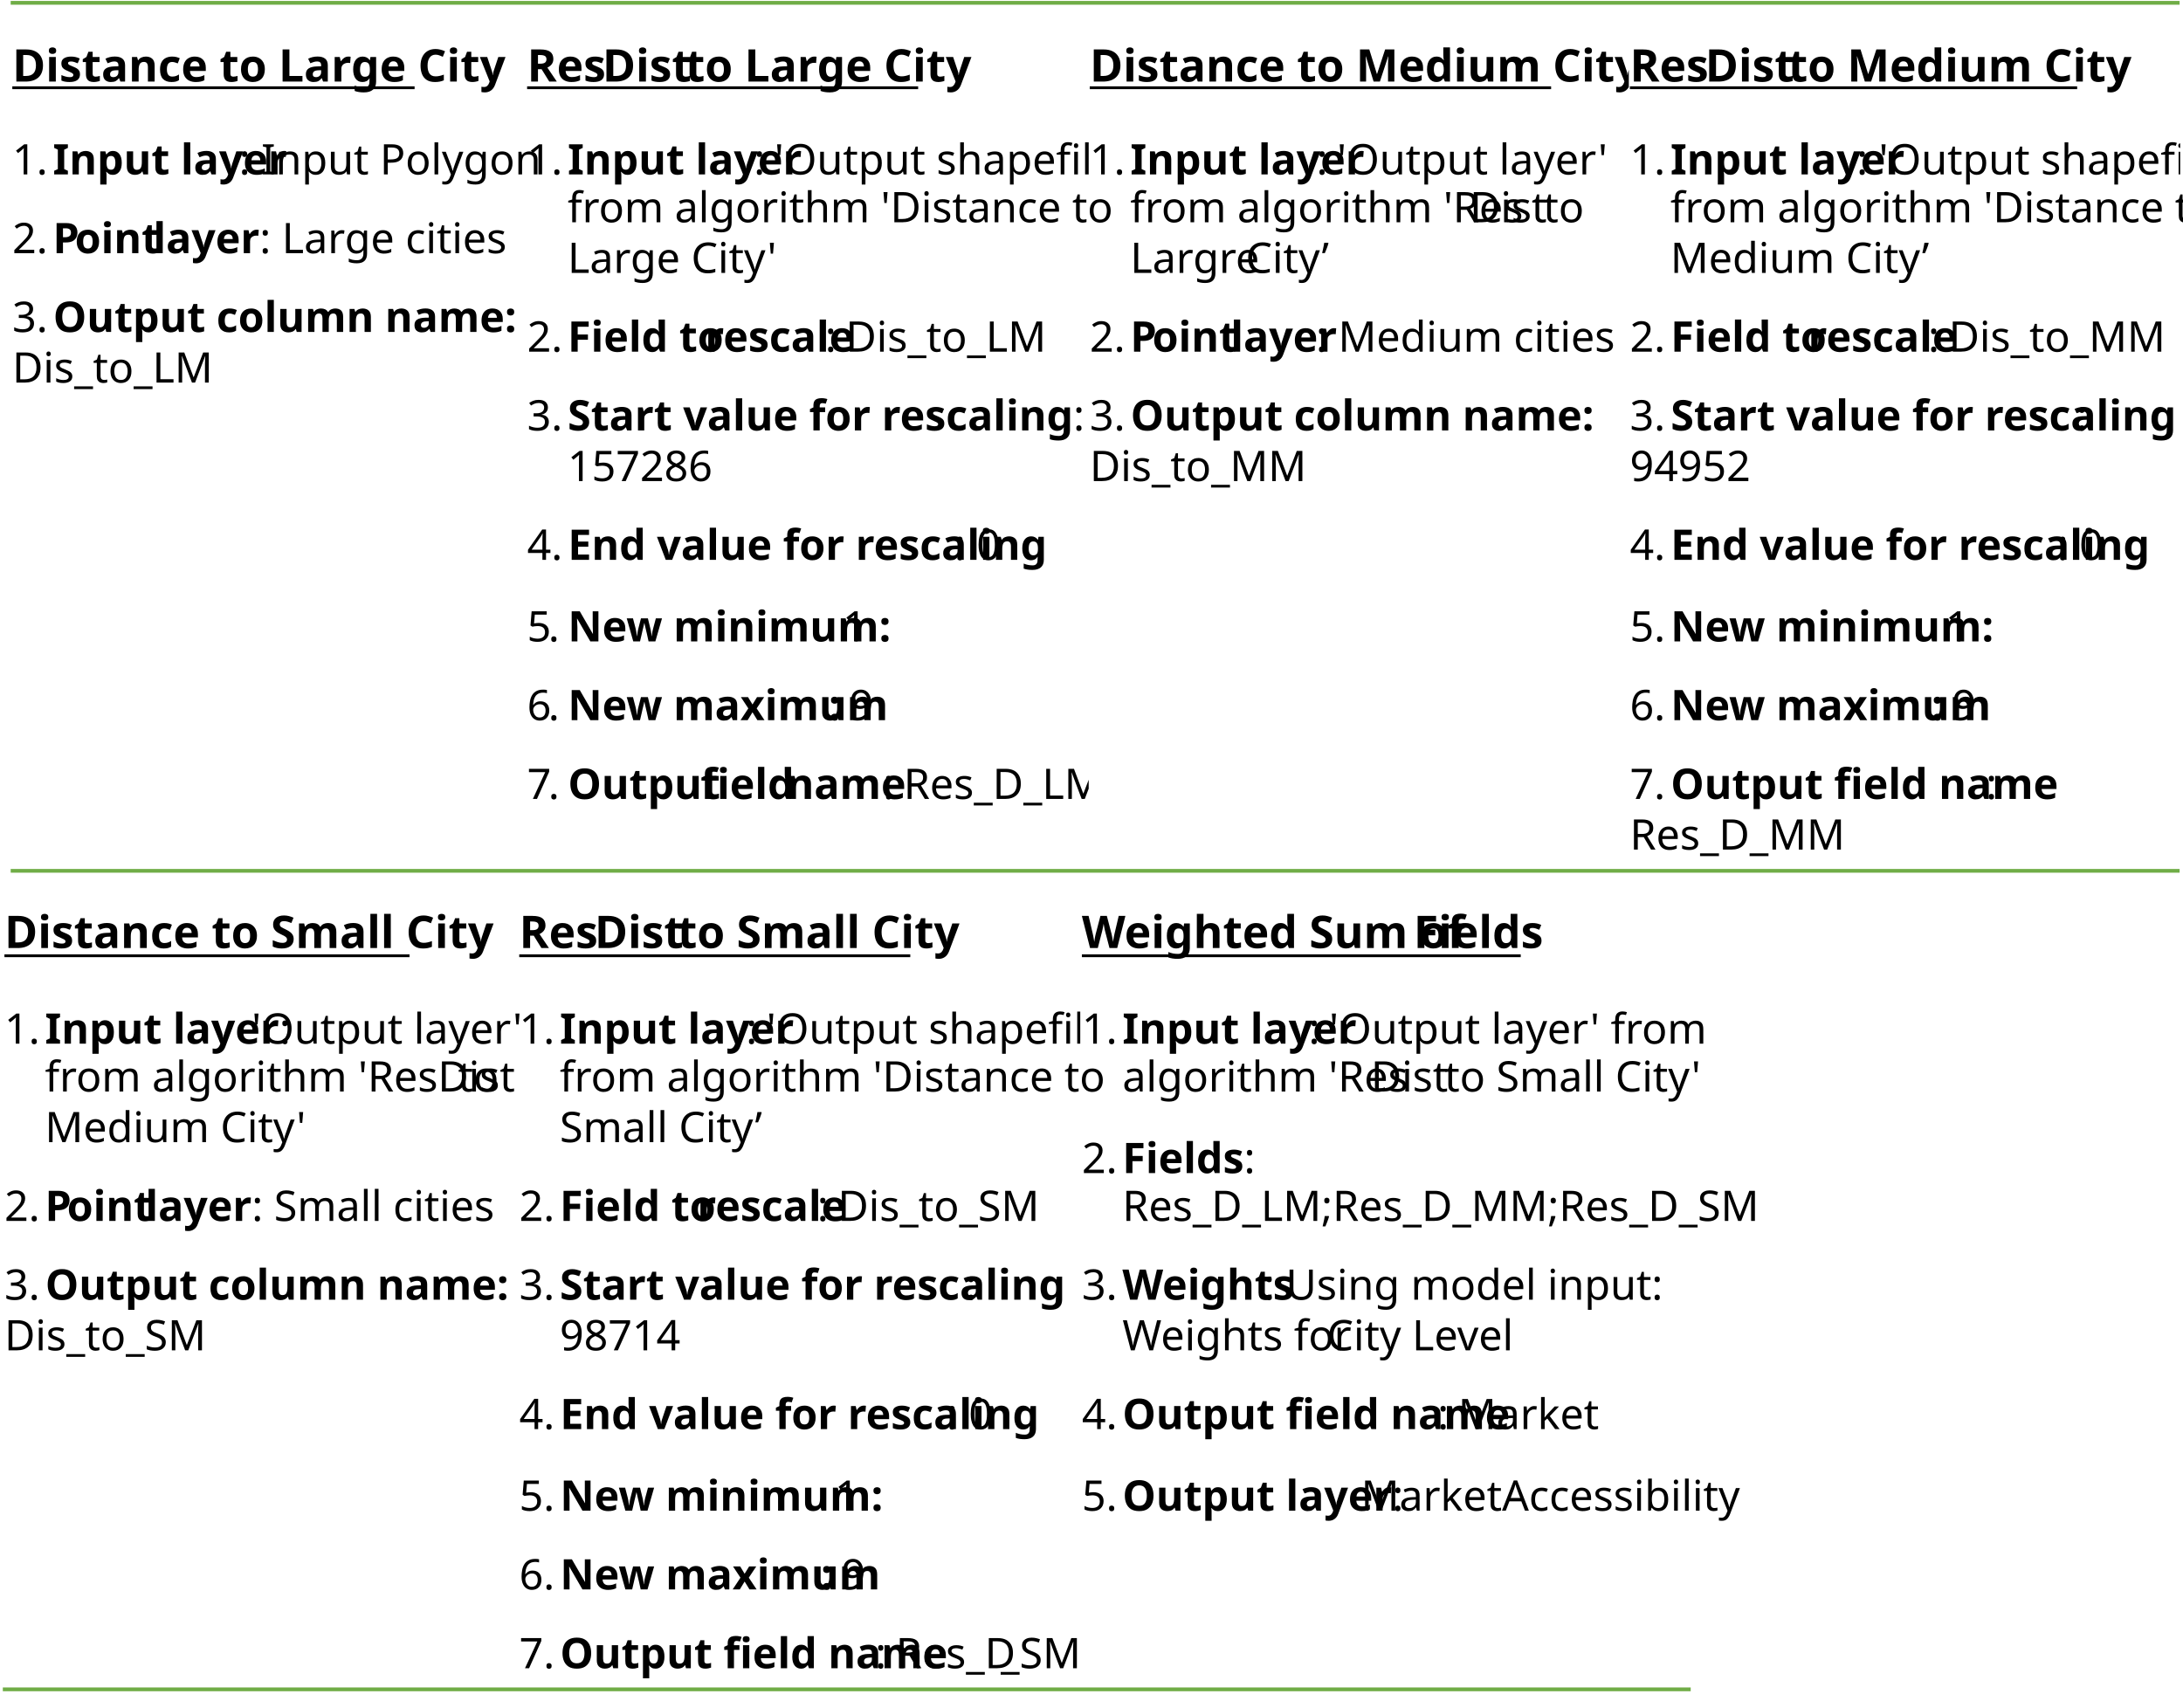
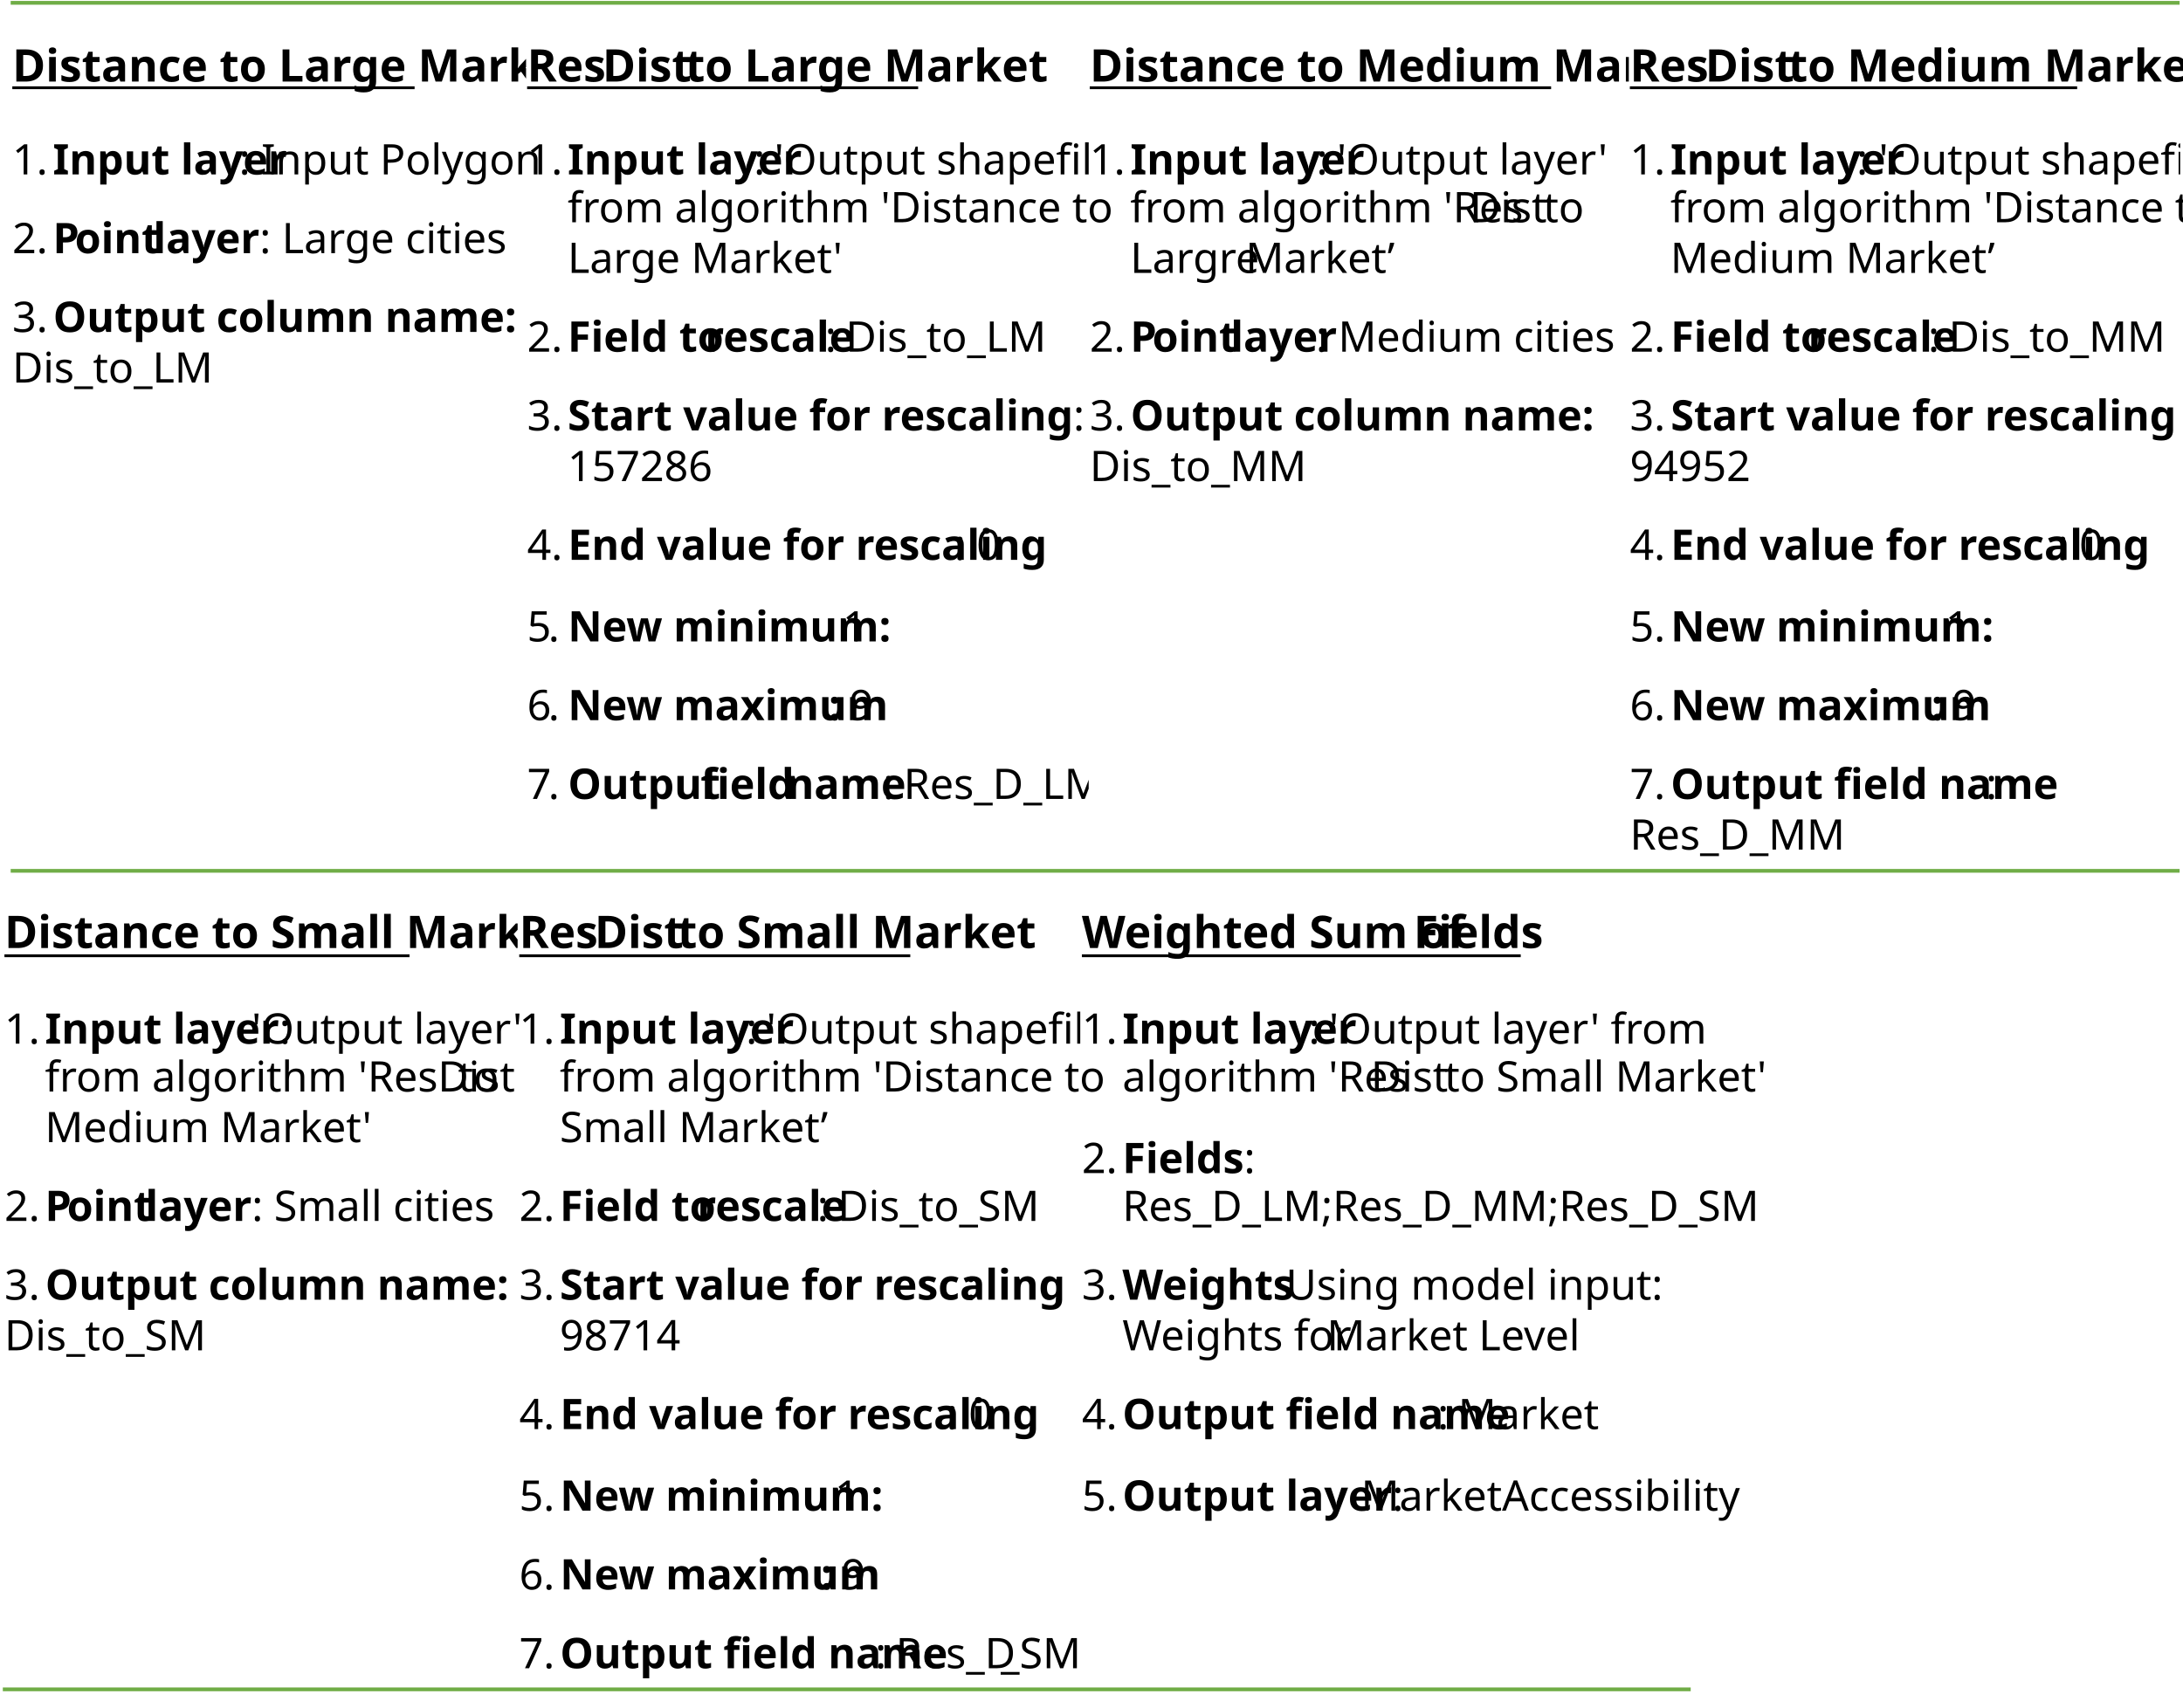
<svg xmlns="http://www.w3.org/2000/svg" width="776" height="607" overflow="hidden">
  <defs>
    <clipPath id="clip0">
      <rect x="39" y="111" width="776" height="607" />
    </clipPath>
    <clipPath id="clip1">
      <rect x="42" y="67" width="184" height="135" />
    </clipPath>
    <clipPath id="clip2">
      <rect x="225" y="67" width="201" height="135" />
    </clipPath>
    <clipPath id="clip3">
      <rect x="425" y="67" width="193" height="135" />
    </clipPath>
    <clipPath id="clip4">
      <rect x="617" y="67" width="197" height="135" />
    </clipPath>
    <clipPath id="clip5">
      <rect x="42" y="-116" width="184" height="643" />
    </clipPath>
    <clipPath id="clip6">
      <rect x="42" y="-116" width="184" height="643" />
    </clipPath>
    <clipPath id="clip7">
      <rect x="42" y="-116" width="184" height="643" />
    </clipPath>
    <clipPath id="clip8">
      <rect x="42" y="-116" width="184" height="643" />
    </clipPath>
    <clipPath id="clip9">
      <rect x="225" y="-561" width="201" height="1681" />
    </clipPath>
    <clipPath id="clip10">
      <rect x="225" y="-561" width="201" height="1681" />
    </clipPath>
    <clipPath id="clip11">
      <rect x="225" y="-561" width="201" height="1681" />
    </clipPath>
    <clipPath id="clip12">
      <rect x="225" y="-561" width="201" height="1681" />
    </clipPath>
    <clipPath id="clip13">
      <rect x="225" y="-561" width="201" height="1681" />
    </clipPath>
    <clipPath id="clip14">
      <rect x="225" y="-561" width="201" height="1681" />
    </clipPath>
    <clipPath id="clip15">
      <rect x="225" y="-561" width="201" height="1681" />
    </clipPath>
    <clipPath id="clip16">
      <rect x="225" y="-561" width="201" height="1681" />
    </clipPath>
    <clipPath id="clip17">
      <rect x="225" y="-561" width="201" height="1681" />
    </clipPath>
    <clipPath id="clip18">
      <rect x="225" y="-561" width="201" height="1681" />
    </clipPath>
    <clipPath id="clip19">
      <rect x="225" y="-561" width="201" height="1681" />
    </clipPath>
    <clipPath id="clip20">
      <rect x="225" y="-561" width="201" height="1681" />
    </clipPath>
    <clipPath id="clip21">
      <rect x="425" y="-222" width="193" height="890" />
    </clipPath>
    <clipPath id="clip22">
      <rect x="425" y="-222" width="193" height="890" />
    </clipPath>
    <clipPath id="clip23">
      <rect x="425" y="-222" width="193" height="890" />
    </clipPath>
    <clipPath id="clip24">
      <rect x="425" y="-222" width="193" height="890" />
    </clipPath>
    <clipPath id="clip25">
      <rect x="617" y="-614" width="197" height="1804" />
    </clipPath>
    <clipPath id="clip26">
      <rect x="617" y="-614" width="197" height="1804" />
    </clipPath>
    <clipPath id="clip27">
      <rect x="617" y="-614" width="197" height="1804" />
    </clipPath>
    <clipPath id="clip28">
      <rect x="617" y="-614" width="197" height="1804" />
    </clipPath>
    <clipPath id="clip29">
      <rect x="617" y="-614" width="197" height="1804" />
    </clipPath>
    <clipPath id="clip30">
      <rect x="617" y="-614" width="197" height="1804" />
    </clipPath>
    <clipPath id="clip31">
      <rect x="617" y="-614" width="197" height="1804" />
    </clipPath>
    <clipPath id="clip32">
      <rect x="617" y="-614" width="197" height="1804" />
    </clipPath>
    <clipPath id="clip33">
      <rect x="617" y="-614" width="197" height="1804" />
    </clipPath>
    <clipPath id="clip34">
      <rect x="617" y="-614" width="197" height="1804" />
    </clipPath>
    <clipPath id="clip35">
      <rect x="40" y="375" width="183" height="136" />
    </clipPath>
    <clipPath id="clip36">
      <rect x="223" y="375" width="200" height="136" />
    </clipPath>
    <clipPath id="clip37">
      <rect x="423" y="375" width="217" height="136" />
    </clipPath>
    <clipPath id="clip38">
      <rect x="40" y="87" width="183" height="889" />
    </clipPath>
    <clipPath id="clip39">
      <rect x="40" y="87" width="183" height="889" />
    </clipPath>
    <clipPath id="clip40">
      <rect x="40" y="87" width="183" height="889" />
    </clipPath>
    <clipPath id="clip41">
      <rect x="40" y="87" width="183" height="889" />
    </clipPath>
    <clipPath id="clip42">
      <rect x="40" y="87" width="183" height="889" />
    </clipPath>
    <clipPath id="clip43">
      <rect x="223" y="-252" width="200" height="1681" />
    </clipPath>
    <clipPath id="clip44">
      <rect x="223" y="-252" width="200" height="1681" />
    </clipPath>
    <clipPath id="clip45">
      <rect x="223" y="-252" width="200" height="1681" />
    </clipPath>
    <clipPath id="clip46">
      <rect x="223" y="-252" width="200" height="1681" />
    </clipPath>
    <clipPath id="clip47">
      <rect x="223" y="-252" width="200" height="1681" />
    </clipPath>
    <clipPath id="clip48">
      <rect x="223" y="-252" width="200" height="1681" />
    </clipPath>
    <clipPath id="clip49">
      <rect x="223" y="-252" width="200" height="1681" />
    </clipPath>
    <clipPath id="clip50">
      <rect x="223" y="-252" width="200" height="1681" />
    </clipPath>
    <clipPath id="clip51">
      <rect x="223" y="-252" width="200" height="1681" />
    </clipPath>
    <clipPath id="clip52">
      <rect x="423" y="-83" width="217" height="1285" />
    </clipPath>
    <clipPath id="clip53">
      <rect x="423" y="-83" width="217" height="1285" />
    </clipPath>
    <clipPath id="clip54">
      <rect x="423" y="-83" width="217" height="1285" />
    </clipPath>
    <clipPath id="clip55">
      <rect x="423" y="-83" width="217" height="1285" />
    </clipPath>
    <clipPath id="clip56">
      <rect x="423" y="-83" width="217" height="1285" />
    </clipPath>
  </defs>
  <g clip-path="url(#clip0)" transform="translate(-39 -111)">
    <path d="M42.796 112 813.796 112" stroke="#70AD47" stroke-width="1.333" stroke-linejoin="round" stroke-miterlimit="10" fill="none" fill-rule="evenodd" />
    <path d="M42.796 420.553 813.796 420.553" stroke="#70AD47" stroke-width="1.333" stroke-linejoin="round" stroke-miterlimit="10" fill="none" fill-rule="evenodd" />
    <g clip-path="url(#clip1)">
-       <text font-family="Calibri,Calibri_MSFontService,sans-serif" font-weight="700" font-size="16" transform="translate(43.3755 140)">Distance to Large City</text>
+       <text font-family="Calibri,Calibri_MSFontService,sans-serif" font-weight="700" font-size="16" transform="translate(43.3755 140)">Distance to Large Market</text>
    </g>
    <path d="M43.376 141.69 79.126 141.69 114.876 141.69 150.626 141.69 186.376 141.69 186.376 142.69 150.626 142.69 114.876 142.69 79.126 142.69 43.376 142.69Z" fill-rule="evenodd" />
    <g clip-path="url(#clip2)">
      <text font-family="Calibri,Calibri_MSFontService,sans-serif" font-weight="700" font-size="16" transform="translate(226.376 140)">Res </text>
    </g>
-     <text font-family="Calibri,Calibri_MSFontService,sans-serif" font-weight="700" font-size="16" transform="translate(253.142 140)">Dist<tspan font-size="16" x="29.487" y="0">to Large City</tspan>
+     <text font-family="Calibri,Calibri_MSFontService,sans-serif" font-weight="700" font-size="16" transform="translate(253.142 140)">Dist<tspan font-size="16" x="29.487" y="0">to Large Market</tspan>
    </text>
    <path d="M226.376 141.69 272.709 141.69 319.042 141.69 365.376 141.69 365.376 142.69 319.042 142.69 272.709 142.69 226.376 142.69Z" fill-rule="evenodd" />
    <g clip-path="url(#clip3)">
-       <text font-family="Calibri,Calibri_MSFontService,sans-serif" font-weight="700" font-size="16" transform="translate(426.376 140)">Distance to Medium City</text>
+       <text font-family="Calibri,Calibri_MSFontService,sans-serif" font-weight="700" font-size="16" transform="translate(426.376 140)">Distance to Medium Market</text>
    </g>
    <path d="M426.376 141.69 467.376 141.69 508.376 141.69 549.376 141.69 590.376 141.69 590.376 142.69 549.376 142.69 508.376 142.69 467.376 142.69 426.376 142.69Z" fill-rule="evenodd" />
    <g clip-path="url(#clip4)">
      <text font-family="Calibri,Calibri_MSFontService,sans-serif" font-weight="700" font-size="16" transform="translate(618.376 140)">Res </text>
    </g>
-     <text font-family="Calibri,Calibri_MSFontService,sans-serif" font-weight="700" font-size="16" transform="translate(645.142 140)">Dist<tspan font-size="16" x="29.487" y="0">to Medium City</tspan>
+     <text font-family="Calibri,Calibri_MSFontService,sans-serif" font-weight="700" font-size="16" transform="translate(645.142 140)">Dist<tspan font-size="16" x="29.487" y="0">to Medium Market</tspan>
    </text>
    <path d="M618.376 141.69 658.126 141.69 697.876 141.69 737.626 141.69 777.376 141.69 777.376 142.69 737.626 142.69 697.876 142.69 658.126 142.69 618.376 142.69Z" fill-rule="evenodd" />
    <g clip-path="url(#clip5)">
      <text font-family="Calibri,Calibri_MSFontService,sans-serif" font-weight="400" font-size="15" transform="translate(43.3755 173)">1.</text>
    </g>
    <text font-family="Calibri,Calibri_MSFontService,sans-serif" font-weight="400" font-size="15" transform="translate(57.7755 173)">​<tspan font-weight="700" font-size="15" x="0" y="0">Input layer</tspan>
      <tspan font-size="15" x="66.167" y="0">: Input Polygon</tspan>
    </text>
    <g clip-path="url(#clip6)">
      <text font-family="Calibri,Calibri_MSFontService,sans-serif" font-weight="400" font-size="15" transform="translate(43.3755 201)">2.</text>
    </g>
    <text font-family="Calibri,Calibri_MSFontService,sans-serif" font-weight="400" font-size="15" transform="translate(57.7755 201)">​<tspan font-weight="700" font-size="15" x="0" y="0">P</tspan>
      <tspan font-weight="700" font-size="15" x="7.833" y="0">oint</tspan>
      <tspan font-weight="700" font-size="15" x="35.667" y="0">layer</tspan>: Large cities</text>
    <g clip-path="url(#clip7)">
      <text font-family="Calibri,Calibri_MSFontService,sans-serif" font-weight="400" font-size="15" transform="translate(43.3755 229)">3. </text>
    </g>
    <text font-family="Calibri,Calibri_MSFontService,sans-serif" font-weight="700" font-size="15" transform="translate(57.8755 229)">Output column name: </text>
    <g clip-path="url(#clip8)">
      <text font-family="Calibri,Calibri_MSFontService,sans-serif" font-weight="400" font-size="15" transform="translate(43.3755 247)">Dis_to_LM</text>
    </g>
    <g clip-path="url(#clip9)">
      <text font-family="Calibri,Calibri_MSFontService,sans-serif" font-weight="400" font-size="15" transform="translate(226.376 173)">1.</text>
    </g>
    <text font-family="Calibri,Calibri_MSFontService,sans-serif" font-weight="400" font-size="15" transform="translate(240.776 173)">​<tspan font-weight="700" font-size="15" x="0" y="0">​​Input layer</tspan>
      <tspan font-size="15" x="66.167" y="0">: </tspan>
    </text>
    <g clip-path="url(#clip10)">
      <text font-family="Calibri,Calibri_MSFontService,sans-serif" font-weight="400" font-size="15" transform="translate(314.276 173)">'Output shapefile' </text>
    </g>
-     <text font-family="Calibri,Calibri_MSFontService,sans-serif" font-weight="400" font-size="15" transform="translate(240.776 190)">from algorithm 'Distance to <tspan font-size="15" x="0" y="18">Large City'</tspan>
+     <text font-family="Calibri,Calibri_MSFontService,sans-serif" font-weight="400" font-size="15" transform="translate(240.776 190)">from algorithm 'Distance to <tspan font-size="15" x="0" y="18">Large Market'</tspan>
    </text>
    <g clip-path="url(#clip11)">
      <text font-family="Calibri,Calibri_MSFontService,sans-serif" font-weight="400" font-size="15" transform="translate(226.376 236)">2.</text>
    </g>
    <text font-family="Calibri,Calibri_MSFontService,sans-serif" font-weight="400" font-size="15" transform="translate(240.776 236)">​<tspan font-weight="700" font-size="15" x="0" y="0">​</tspan>
      <tspan font-weight="700" font-size="15" x="0" y="0">Field to</tspan>
      <tspan font-weight="700" font-size="15" x="48.833" y="0">rescale</tspan>
      <tspan font-size="15" x="91.5" y="0">:</tspan>
      <tspan font-size="15" x="98.833" y="0">Dis_to_LM</tspan>
    </text>
    <g clip-path="url(#clip12)">
      <text font-family="Calibri,Calibri_MSFontService,sans-serif" font-weight="400" font-size="15" transform="translate(226.376 264)">3.</text>
    </g>
    <text font-family="Calibri,Calibri_MSFontService,sans-serif" font-weight="400" font-size="15" transform="translate(240.776 264)">​<tspan font-weight="700" font-size="15" x="0" y="0">​Start value for rescaling</tspan>: <tspan font-size="15" x="0" y="18">157286</tspan>
    </text>
    <g clip-path="url(#clip13)">
      <text font-family="Calibri,Calibri_MSFontService,sans-serif" font-weight="400" font-size="15" transform="translate(226.376 310)">4. </text>
    </g>
    <text font-family="Calibri,Calibri_MSFontService,sans-serif" font-weight="700" font-size="15" transform="translate(240.876 310)">End value for rescaling<tspan font-weight="400" font-size="15" x="137.333" y="0">: 0</tspan>
    </text>
    <g clip-path="url(#clip14)">
      <text font-family="Calibri,Calibri_MSFontService,sans-serif" font-weight="400" font-size="15" transform="translate(226.376 339)">5</text>
    </g>
    <g clip-path="url(#clip15)">
      <text font-family="Calibri,Calibri_MSFontService,sans-serif" font-weight="400" font-size="15" transform="translate(233.876 339)">. </text>
    </g>
    <text font-family="Calibri,Calibri_MSFontService,sans-serif" font-weight="700" font-size="15" transform="translate(240.876 339)">New minimum: <tspan font-weight="400" font-size="15" x="97.667" y="0">1</tspan>
    </text>
    <g clip-path="url(#clip16)">
      <text font-family="Calibri,Calibri_MSFontService,sans-serif" font-weight="400" font-size="15" transform="translate(226.376 367)">6</text>
    </g>
    <g clip-path="url(#clip17)">
      <text font-family="Calibri,Calibri_MSFontService,sans-serif" font-weight="400" font-size="15" transform="translate(233.876 367)">. </text>
    </g>
    <text font-family="Calibri,Calibri_MSFontService,sans-serif" font-weight="700" font-size="15" transform="translate(240.876 367)">New maximum<tspan font-size="15" x="92.667" y="0">: </tspan>
      <tspan font-weight="400" font-size="15" x="100" y="0">9</tspan>
    </text>
    <g clip-path="url(#clip18)">
      <text font-family="Calibri,Calibri_MSFontService,sans-serif" font-weight="400" font-size="15" transform="translate(226.376 395)">7</text>
    </g>
    <g clip-path="url(#clip19)">
      <text font-family="Calibri,Calibri_MSFontService,sans-serif" font-weight="400" font-size="15" transform="translate(233.876 395)">. </text>
    </g>
    <text font-family="Calibri,Calibri_MSFontService,sans-serif" font-weight="400" font-size="15" transform="translate(240.876 395)">​<tspan font-weight="700" font-size="15" x="0" y="0">​​Output </tspan>
      <tspan font-weight="700" font-size="15" x="47.167" y="0">field </tspan>
      <tspan font-weight="700" font-size="15" x="77.667" y="0">name</tspan>
      <tspan font-size="15" x="112" y="0">: </tspan>
    </text>
    <g clip-path="url(#clip20)">
      <text font-family="Calibri,Calibri_MSFontService,sans-serif" font-weight="400" font-size="15" transform="translate(360.209 395)">Res_D_LM</text>
    </g>
    <g clip-path="url(#clip21)">
      <text font-family="Calibri,Calibri_MSFontService,sans-serif" font-weight="400" font-size="15" transform="translate(426.376 173)">1.</text>
    </g>
    <text font-family="Calibri,Calibri_MSFontService,sans-serif" font-weight="400" font-size="15" transform="translate(440.776 173)">​<tspan font-weight="700" font-size="15" x="0" y="0">Input layer</tspan>
      <tspan font-size="15" x="66.167" y="0">: </tspan>
      <tspan font-size="15" x="73.5" y="0">'Output layer' </tspan>
      <tspan font-size="15" x="0" y="17">from algorithm 'Res </tspan>
      <tspan font-size="15" x="120.667" y="17">Dist</tspan>
      <tspan font-size="15" x="146.833" y="17">to </tspan>
      <tspan font-size="15" x="0" y="35">Largre</tspan>
-       <tspan font-size="15" x="41" y="35">City’</tspan>
+       <tspan font-size="15" x="41" y="35">Market’</tspan>
    </text>
    <g clip-path="url(#clip22)">
      <text font-family="Calibri,Calibri_MSFontService,sans-serif" font-weight="400" font-size="15" transform="translate(426.376 236)">2.</text>
    </g>
    <text font-family="Calibri,Calibri_MSFontService,sans-serif" font-weight="400" font-size="15" transform="translate(440.776 236)">​​<tspan font-weight="700" font-size="15" x="0" y="0">P</tspan>
      <tspan font-weight="700" font-size="15" x="7.833" y="0">oint</tspan>
      <tspan font-weight="700" font-size="15" x="35.667" y="0">layer</tspan>
      <tspan font-size="15" x="66" y="0">: Medium cities</tspan>
    </text>
    <g clip-path="url(#clip23)">
      <text font-family="Calibri,Calibri_MSFontService,sans-serif" font-weight="400" font-size="15" transform="translate(426.376 264)">3. </text>
    </g>
    <text font-family="Calibri,Calibri_MSFontService,sans-serif" font-weight="700" font-size="15" transform="translate(440.876 264)">Output column name: </text>
    <g clip-path="url(#clip24)">
      <text font-family="Calibri,Calibri_MSFontService,sans-serif" font-weight="400" font-size="15" transform="translate(426.376 282)">Dis_to_MM</text>
    </g>
    <g clip-path="url(#clip25)">
      <text font-family="Calibri,Calibri_MSFontService,sans-serif" font-weight="400" font-size="15" transform="translate(618.376 173)">1.</text>
    </g>
    <text font-family="Calibri,Calibri_MSFontService,sans-serif" font-weight="400" font-size="15" transform="translate(632.776 173)">​<tspan font-weight="700" font-size="15" x="0" y="0">​​Input layer</tspan>
    </text>
    <g clip-path="url(#clip26)">
      <text font-family="Calibri,Calibri_MSFontService,sans-serif" font-weight="400" font-size="15" transform="translate(698.942 173)">: 'Output shapefile' </text>
    </g>
-     <text font-family="Calibri,Calibri_MSFontService,sans-serif" font-weight="400" font-size="15" transform="translate(632.776 190)">from algorithm 'Distance to <tspan font-size="15" x="0" y="18">Medium City’</tspan>
+     <text font-family="Calibri,Calibri_MSFontService,sans-serif" font-weight="400" font-size="15" transform="translate(632.776 190)">from algorithm 'Distance to <tspan font-size="15" x="0" y="18">Medium Market’</tspan>
    </text>
    <g clip-path="url(#clip27)">
      <text font-family="Calibri,Calibri_MSFontService,sans-serif" font-weight="400" font-size="15" transform="translate(618.376 236)">2. ​</text>
    </g>
    <text font-family="Calibri,Calibri_MSFontService,sans-serif" font-weight="700" font-size="15" transform="translate(632.876 236)">​Field to<tspan font-size="15" x="48.833" y="0">rescale</tspan>
      <tspan font-weight="400" font-size="15" x="91.5" y="0">:</tspan>
      <tspan font-weight="400" font-size="15" x="98.833" y="0">Dis_to_MM</tspan>
    </text>
    <g clip-path="url(#clip28)">
      <text font-family="Calibri,Calibri_MSFontService,sans-serif" font-weight="400" font-size="15" transform="translate(618.376 264)">3. </text>
    </g>
    <text font-family="Calibri,Calibri_MSFontService,sans-serif" font-weight="700" font-size="15" transform="translate(632.876 264)">Start value for rescaling<tspan font-weight="400" font-size="15" x="144.167" y="0">: </tspan>
    </text>
    <g clip-path="url(#clip29)">
      <text font-family="Calibri,Calibri_MSFontService,sans-serif" font-weight="400" font-size="15" transform="translate(618.376 282)">94952</text>
    </g>
    <g clip-path="url(#clip30)">
      <text font-family="Calibri,Calibri_MSFontService,sans-serif" font-weight="400" font-size="15" transform="translate(618.376 310)">4. </text>
    </g>
    <text font-family="Calibri,Calibri_MSFontService,sans-serif" font-weight="700" font-size="15" transform="translate(632.876 310)">End value for rescaling<tspan font-weight="400" font-size="15" x="137.333" y="0">: 0</tspan>
    </text>
    <g clip-path="url(#clip31)">
      <text font-family="Calibri,Calibri_MSFontService,sans-serif" font-weight="400" font-size="15" transform="translate(618.376 339)">5. </text>
    </g>
    <text font-family="Calibri,Calibri_MSFontService,sans-serif" font-weight="700" font-size="15" transform="translate(632.876 339)">New minimum: <tspan font-weight="400" font-size="15" x="97.667" y="0">1</tspan>
    </text>
    <g clip-path="url(#clip32)">
      <text font-family="Calibri,Calibri_MSFontService,sans-serif" font-weight="400" font-size="15" transform="translate(618.376 367)">6. </text>
    </g>
    <text font-family="Calibri,Calibri_MSFontService,sans-serif" font-weight="700" font-size="15" transform="translate(632.876 367)">New maximum<tspan font-size="15" x="92.667" y="0">: </tspan>
      <tspan font-weight="400" font-size="15" x="100" y="0">9</tspan>
    </text>
    <g clip-path="url(#clip33)">
      <text font-family="Calibri,Calibri_MSFontService,sans-serif" font-weight="400" font-size="15" transform="translate(618.376 395)">7. ​</text>
    </g>
    <text font-family="Calibri,Calibri_MSFontService,sans-serif" font-weight="700" font-size="15" transform="translate(632.876 395)">​​Output field name<tspan font-weight="400" font-size="15" x="112" y="0">: </tspan>
    </text>
    <g clip-path="url(#clip34)">
      <text font-family="Calibri,Calibri_MSFontService,sans-serif" font-weight="400" font-size="15" transform="translate(618.376 413)">Res_D_MM</text>
    </g>
    <path d="M40 711.506 640 711.506" stroke="#70AD47" stroke-width="1.333" stroke-linejoin="round" stroke-miterlimit="10" fill="none" fill-rule="evenodd" />
    <g clip-path="url(#clip35)">
-       <text font-family="Calibri,Calibri_MSFontService,sans-serif" font-weight="700" font-size="16" transform="translate(40.5794 448)">Distance to Small City</text>
+       <text font-family="Calibri,Calibri_MSFontService,sans-serif" font-weight="700" font-size="16" transform="translate(40.5794 448)">Distance to Small Market</text>
    </g>
    <path d="M40.579 450.243 76.579 450.243 112.579 450.243 148.579 450.243 184.579 450.243 184.579 451.243 148.579 451.243 112.579 451.243 76.579 451.243 40.579 451.243Z" fill-rule="evenodd" />
    <g clip-path="url(#clip36)">
      <text font-family="Calibri,Calibri_MSFontService,sans-serif" font-weight="700" font-size="16" transform="translate(223.579 448)">Res </text>
    </g>
-     <text font-family="Calibri,Calibri_MSFontService,sans-serif" font-weight="700" font-size="16" transform="translate(250.346 448)">Dist<tspan font-size="16" x="29.487" y="0">to Small City</tspan>
+     <text font-family="Calibri,Calibri_MSFontService,sans-serif" font-weight="700" font-size="16" transform="translate(250.346 448)">Dist<tspan font-size="16" x="29.487" y="0">to Small Market</tspan>
    </text>
    <path d="M223.579 450.243 269.913 450.243 316.246 450.243 362.579 450.243 362.579 451.243 316.246 451.243 269.913 451.243 223.579 451.243Z" fill-rule="evenodd" />
    <g clip-path="url(#clip37)">
      <text font-family="Calibri,Calibri_MSFontService,sans-serif" font-weight="700" font-size="16" transform="translate(423.579 448)">Weighted Sum of </text>
    </g>
    <text font-family="Calibri,Calibri_MSFontService,sans-serif" font-weight="700" font-size="16" transform="translate(541.499 448)">Fields</text>
    <path d="M423.579 450.243 475.579 450.243 527.579 450.243 579.579 450.243 579.579 451.243 527.579 451.243 475.579 451.243 423.579 451.243Z" fill-rule="evenodd" />
    <g clip-path="url(#clip38)">
      <text font-family="Calibri,Calibri_MSFontService,sans-serif" font-weight="400" font-size="15" transform="translate(40.5794 482)">1.</text>
    </g>
    <text font-family="Calibri,Calibri_MSFontService,sans-serif" font-weight="400" font-size="15" transform="translate(54.9794 482)">​<tspan font-weight="700" font-size="15" x="0" y="0">Input layer</tspan>: <tspan font-size="15" x="73.5" y="0">'Output layer' </tspan>
      <tspan font-size="15" x="0" y="17">from algorithm 'Res </tspan>Dist</text>
    <g clip-path="url(#clip39)">
      <text font-family="Calibri,Calibri_MSFontService,sans-serif" font-weight="400" font-size="15" transform="translate(201.813 499)">to </text>
    </g>
-     <text font-family="Calibri,Calibri_MSFontService,sans-serif" font-weight="400" font-size="15" transform="translate(54.9794 517)">Medium City'</text>
+     <text font-family="Calibri,Calibri_MSFontService,sans-serif" font-weight="400" font-size="15" transform="translate(54.9794 517)">Medium Market'</text>
    <g clip-path="url(#clip40)">
      <text font-family="Calibri,Calibri_MSFontService,sans-serif" font-weight="400" font-size="15" transform="translate(40.5794 545)">2.</text>
    </g>
    <text font-family="Calibri,Calibri_MSFontService,sans-serif" font-weight="400" font-size="15" transform="translate(54.9794 545)">​<tspan font-weight="700" font-size="15" x="0" y="0">P</tspan>
      <tspan font-weight="700" font-size="15" x="7.833" y="0">oint</tspan>
      <tspan font-weight="700" font-size="15" x="35.667" y="0">layer</tspan>: Small cities</text>
    <g clip-path="url(#clip41)">
      <text font-family="Calibri,Calibri_MSFontService,sans-serif" font-weight="400" font-size="15" transform="translate(40.5794 573)">3. </text>
    </g>
    <text font-family="Calibri,Calibri_MSFontService,sans-serif" font-weight="700" font-size="15" transform="translate(55.0794 573)">Output column name: </text>
    <g clip-path="url(#clip42)">
      <text font-family="Calibri,Calibri_MSFontService,sans-serif" font-weight="400" font-size="15" transform="translate(40.5794 591)">Dis_to_SM</text>
    </g>
    <g clip-path="url(#clip43)">
      <text font-family="Calibri,Calibri_MSFontService,sans-serif" font-weight="400" font-size="15" transform="translate(223.579 482)">1.</text>
    </g>
    <text font-family="Calibri,Calibri_MSFontService,sans-serif" font-weight="400" font-size="15" transform="translate(237.979 482)">​<tspan font-weight="700" font-size="15" x="0" y="0">​​Input layer</tspan>
      <tspan font-size="15" x="66.167" y="0">: </tspan>
    </text>
    <g clip-path="url(#clip44)">
      <text font-family="Calibri,Calibri_MSFontService,sans-serif" font-weight="400" font-size="15" transform="translate(311.479 482)">'Output shapefile' </text>
    </g>
-     <text font-family="Calibri,Calibri_MSFontService,sans-serif" font-weight="400" font-size="15" transform="translate(237.979 499)">from algorithm 'Distance to <tspan font-size="15" x="0" y="18">Small City’</tspan>
+     <text font-family="Calibri,Calibri_MSFontService,sans-serif" font-weight="400" font-size="15" transform="translate(237.979 499)">from algorithm 'Distance to <tspan font-size="15" x="0" y="18">Small Market’</tspan>
    </text>
    <g clip-path="url(#clip45)">
      <text font-family="Calibri,Calibri_MSFontService,sans-serif" font-weight="400" font-size="15" transform="translate(223.579 545)">2.</text>
    </g>
    <text font-family="Calibri,Calibri_MSFontService,sans-serif" font-weight="400" font-size="15" transform="translate(237.979 545)">​<tspan font-weight="700" font-size="15" x="0" y="0">​Field to</tspan>
      <tspan font-weight="700" font-size="15" x="48.833" y="0">rescale</tspan>
      <tspan font-size="15" x="91.5" y="0">:</tspan>
      <tspan font-size="15" x="98.833" y="0">Dis_to_SM</tspan>
    </text>
    <g clip-path="url(#clip46)">
      <text font-family="Calibri,Calibri_MSFontService,sans-serif" font-weight="400" font-size="15" transform="translate(223.579 573)">3.</text>
    </g>
    <text font-family="Calibri,Calibri_MSFontService,sans-serif" font-weight="400" font-size="15" transform="translate(237.979 573)">​<tspan font-weight="700" font-size="15" x="0" y="0">​</tspan>
      <tspan font-weight="700" font-size="15" x="0" y="0">Start value for rescaling</tspan>
      <tspan font-size="15" x="144.167" y="0">: </tspan>
      <tspan font-size="15" x="0" y="18">98714</tspan>
    </text>
    <g clip-path="url(#clip47)">
      <text font-family="Calibri,Calibri_MSFontService,sans-serif" font-weight="400" font-size="15" transform="translate(223.579 619)">4. </text>
    </g>
    <text font-family="Calibri,Calibri_MSFontService,sans-serif" font-weight="700" font-size="15" transform="translate(238.079 619)">End value for rescaling<tspan font-weight="400" font-size="15" x="137.333" y="0">: 0</tspan>
    </text>
    <g clip-path="url(#clip48)">
      <text font-family="Calibri,Calibri_MSFontService,sans-serif" font-weight="400" font-size="15" transform="translate(223.579 648)">5. </text>
    </g>
    <text font-family="Calibri,Calibri_MSFontService,sans-serif" font-weight="700" font-size="15" transform="translate(238.079 648)">New minimum: <tspan font-weight="400" font-size="15" x="97.667" y="0">1</tspan>
    </text>
    <g clip-path="url(#clip49)">
      <text font-family="Calibri,Calibri_MSFontService,sans-serif" font-weight="400" font-size="15" transform="translate(223.579 676)">6. </text>
    </g>
    <text font-family="Calibri,Calibri_MSFontService,sans-serif" font-weight="700" font-size="15" transform="translate(238.079 676)">New maximum<tspan font-size="15" x="92.667" y="0">: </tspan>
      <tspan font-weight="400" font-size="15" x="100" y="0">9</tspan>
    </text>
    <g clip-path="url(#clip50)">
      <text font-family="Calibri,Calibri_MSFontService,sans-serif" font-weight="400" font-size="15" transform="translate(223.579 704)">7. ​</text>
    </g>
    <text font-family="Calibri,Calibri_MSFontService,sans-serif" font-weight="700" font-size="15" transform="translate(238.079 704)">​​Output field name<tspan font-weight="400" font-size="15" x="112" y="0">: </tspan>
      <tspan font-weight="400" font-size="15" x="119.333" y="0">Res_D</tspan>
    </text>
    <g clip-path="url(#clip51)">
      <text font-family="Calibri,Calibri_MSFontService,sans-serif" font-weight="400" font-size="15" transform="translate(394.746 704)">_SM</text>
    </g>
    <g clip-path="url(#clip52)">
      <text font-family="Calibri,Calibri_MSFontService,sans-serif" font-weight="400" font-size="15" transform="translate(423.579 482)">1.</text>
    </g>
    <text font-family="Calibri,Calibri_MSFontService,sans-serif" font-weight="400" font-size="15" transform="translate(437.979 482)">​<tspan font-weight="700" font-size="15" x="0" y="0">Input layer</tspan>
      <tspan font-size="15" x="66.167" y="0">: </tspan>
      <tspan font-size="15" x="73.5" y="0">'Output layer' from </tspan>
      <tspan font-size="15" x="0" y="17">algorithm 'Res </tspan>
      <tspan font-size="15" x="88.333" y="17">Dist</tspan>
-       <tspan font-size="15" x="114.5" y="17">to Small City'</tspan>
+       <tspan font-size="15" x="114.5" y="17">to Small Market'</tspan>
    </text>
    <g clip-path="url(#clip53)">
      <text font-family="Calibri,Calibri_MSFontService,sans-serif" font-weight="400" font-size="15" transform="translate(423.579 528)">2.</text>
    </g>
    <text font-family="Calibri,Calibri_MSFontService,sans-serif" font-weight="400" font-size="15" transform="translate(437.979 528)">​<tspan font-weight="700" font-size="15" x="0" y="0">Fields</tspan>: <tspan font-size="15" x="0" y="17">Res_D_LM;Res_D_MM;Res_D_SM</tspan>
    </text>
    <g clip-path="url(#clip54)">
      <text font-family="Calibri,Calibri_MSFontService,sans-serif" font-weight="400" font-size="15" transform="translate(423.579 573)">3.</text>
    </g>
    <text font-family="Calibri,Calibri_MSFontService,sans-serif" font-weight="400" font-size="15" transform="translate(437.979 573)">​<tspan font-weight="700" font-size="15" x="0" y="0">Weights</tspan>
      <tspan font-size="15" x="50.167" y="0">: Using model input: </tspan>
      <tspan font-size="15" x="0" y="18">Weights for </tspan>
-       <tspan font-size="15" x="72.667" y="18">City Level</tspan>
+       <tspan font-size="15" x="72.667" y="18">Market Level</tspan>
    </text>
    <g clip-path="url(#clip55)">
      <text font-family="Calibri,Calibri_MSFontService,sans-serif" font-weight="400" font-size="15" transform="translate(423.579 619)">4.</text>
    </g>
    <text font-family="Calibri,Calibri_MSFontService,sans-serif" font-weight="400" font-size="15" transform="translate(437.979 619)">​<tspan font-weight="700" font-size="15" x="0" y="0">Output field name</tspan>
      <tspan font-size="15" x="112" y="0">: </tspan>
      <tspan font-size="15" x="119.333" y="0">Market</tspan>
    </text>
    <g clip-path="url(#clip56)">
      <text font-family="Calibri,Calibri_MSFontService,sans-serif" font-weight="400" font-size="15" transform="translate(423.579 648)">5.</text>
    </g>
    <text font-family="Calibri,Calibri_MSFontService,sans-serif" font-weight="400" font-size="15" transform="translate(437.979 648)">​<tspan font-weight="700" font-size="15" x="0" y="0">Output layer</tspan>: <tspan font-size="15" x="84.833" y="0">MarketAccessibility</tspan>
    </text>
  </g>
</svg>
